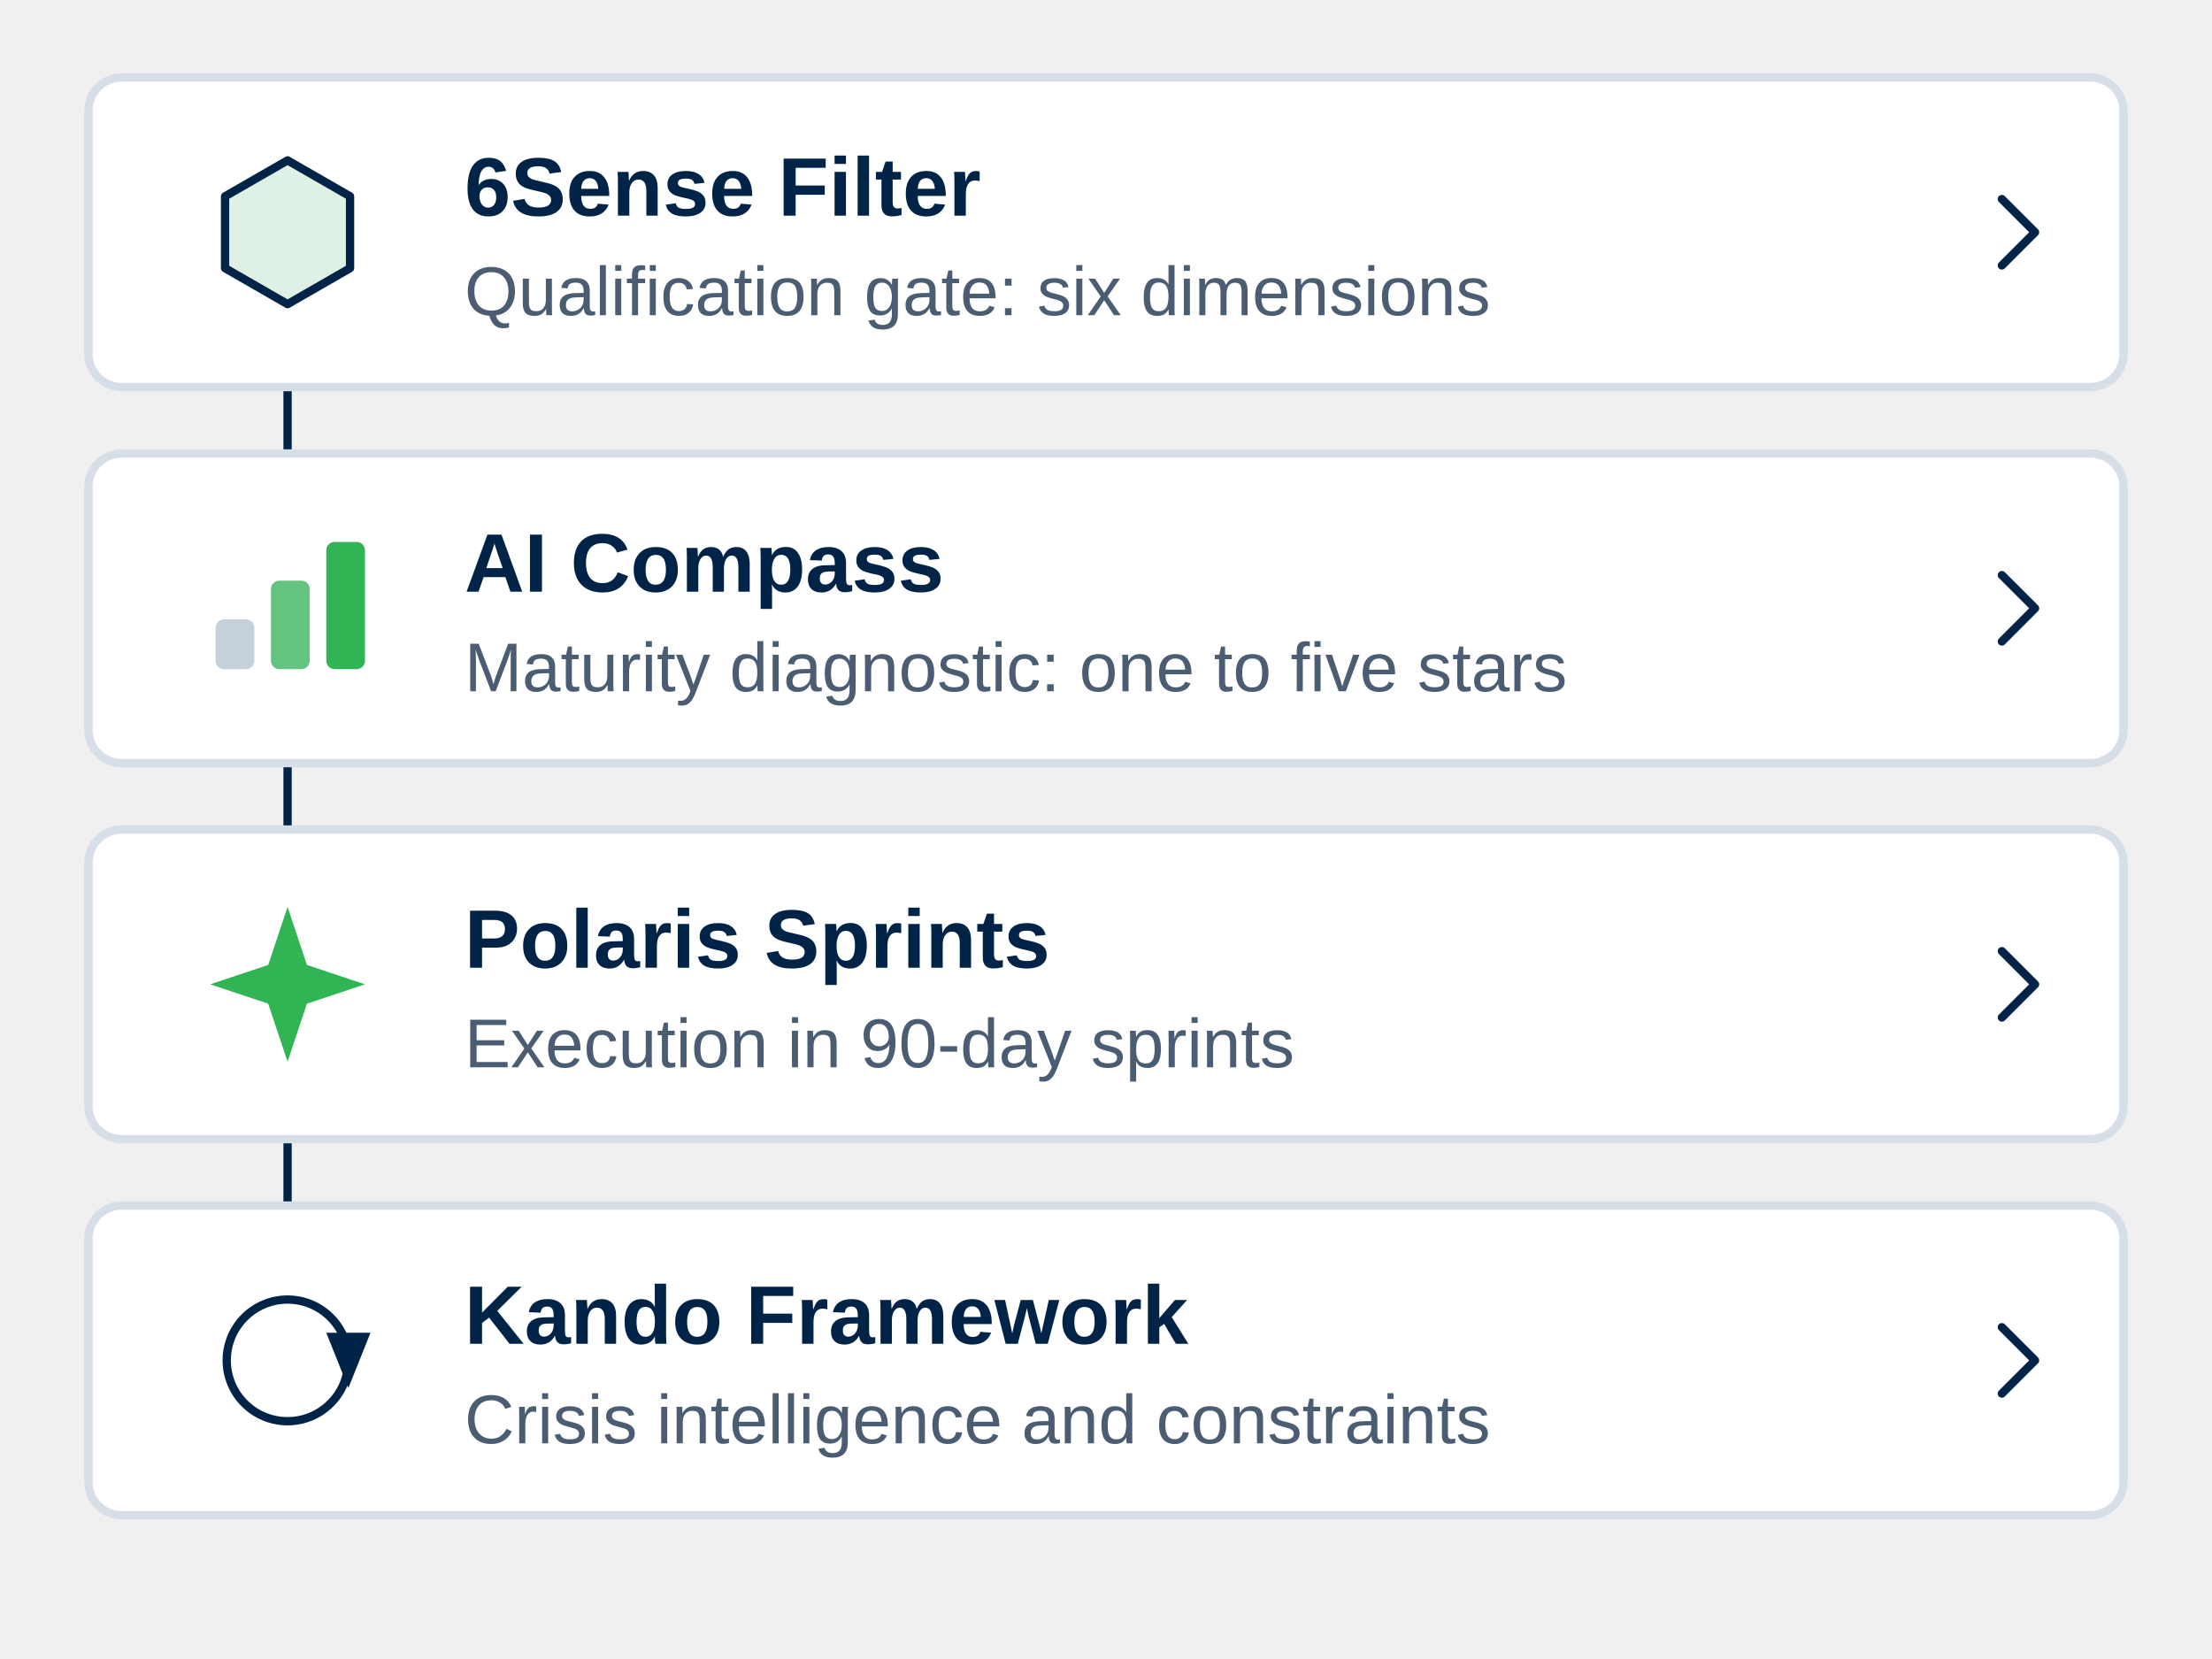
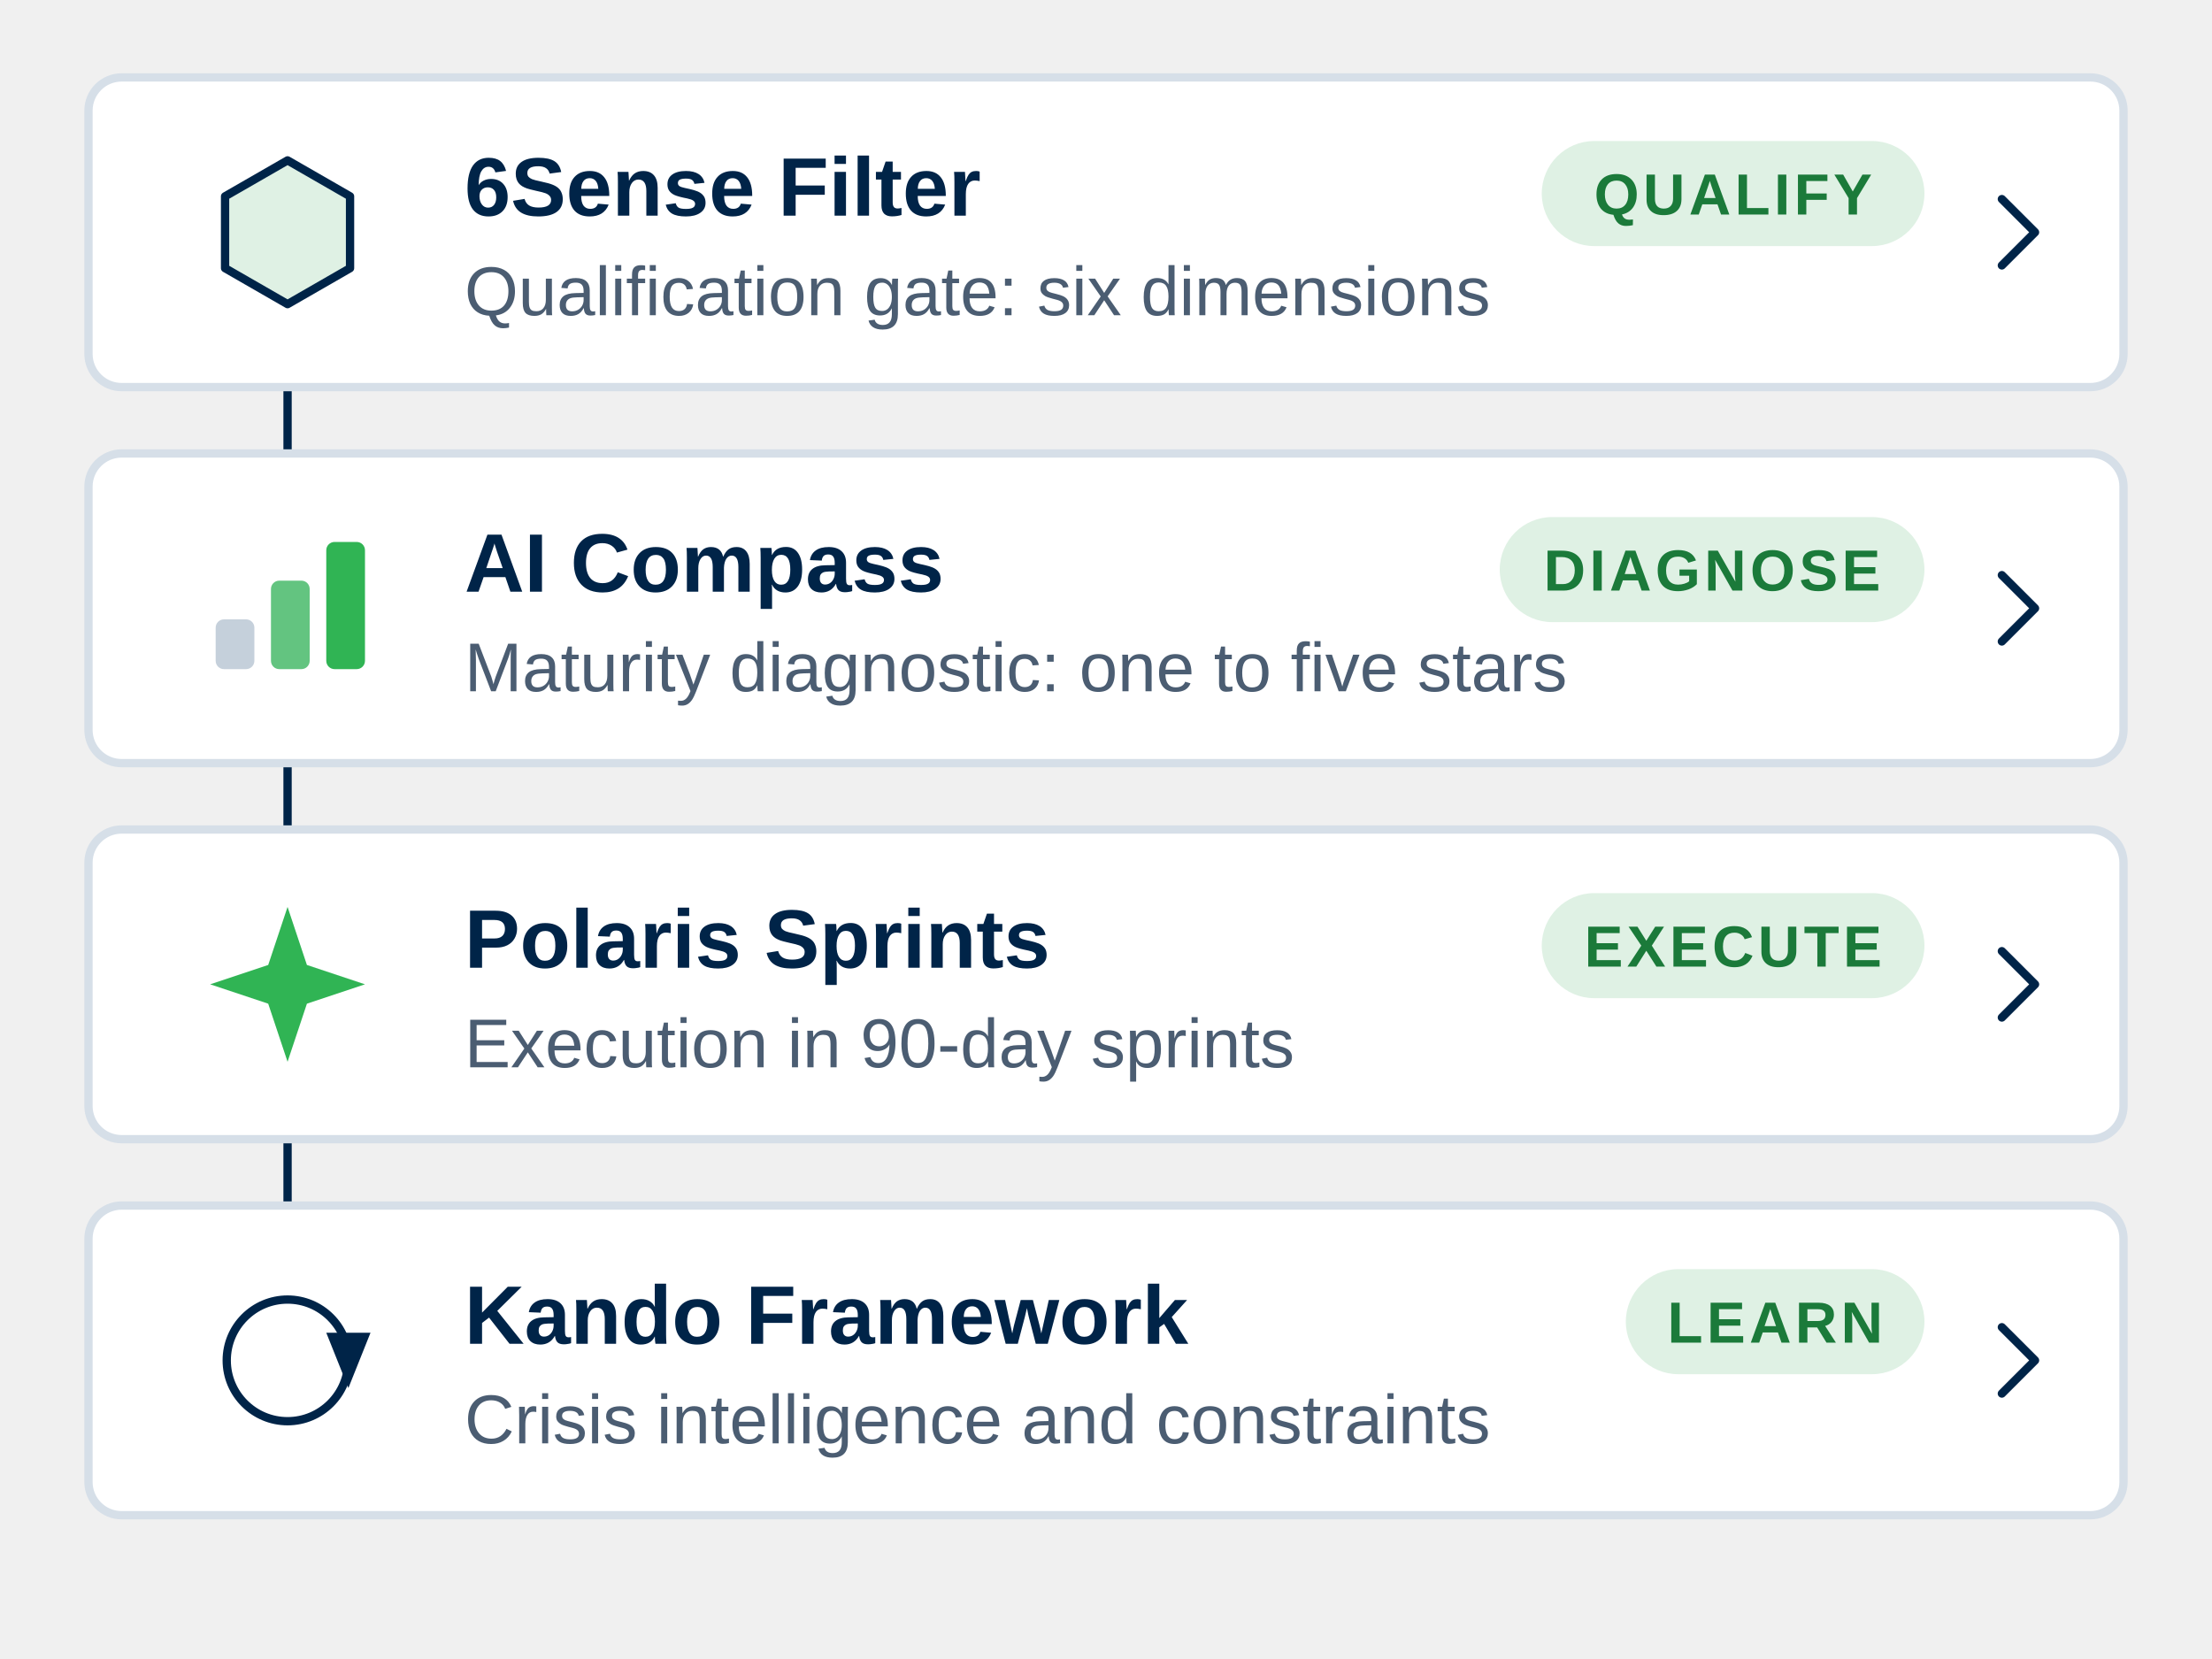
<svg xmlns="http://www.w3.org/2000/svg" viewBox="0 0 400 300" role="group" aria-labelledby="t d" font-family="Schibsted Grotesk, Segoe UI, Arial, sans-serif">
  <line x1="52" y1="70" x2="52" y2="82" stroke="#002448" stroke-width="1.5" />
  <a href="/startups.html">
    <rect class="diagram-row" x="16" y="14" width="368" height="56" rx="6" fill="#ffffff" stroke="#d6dfe8" stroke-width="1.5" />
    <polygon points="52.0,29.0 63.3,35.5 63.3,48.5 52.0,55.0 40.7,48.5 40.7,35.5" fill="#dff1e4" stroke="#002448" stroke-width="1.5" stroke-linejoin="round" />
    <text x="84" y="39" font-size="15" font-weight="700" fill="#002448">6Sense Filter</text>
+     <rect x="278.8" y="25.5" width="69.2" height="19" rx="9.5" fill="#dff1e4" />
+     <text x="313.4" y="38.8" font-size="10.5" font-weight="700" letter-spacing="0.7" text-anchor="middle" fill="#1b7a3a">QUALIFY</text>
    <text x="84" y="57" font-size="12.5" font-weight="500" fill="#4b5d72">Qualification gate: six dimensions</text>
    <path d="M362,36.0 l6,6 l-6,6" fill="none" stroke="#002448" stroke-width="1.5" stroke-linecap="round" stroke-linejoin="round" />
  </a>
  <line x1="52" y1="138" x2="52" y2="150" stroke="#002448" stroke-width="1.5" />
  <a href="/ai-compass.html">
    <rect class="diagram-row" x="16" y="82" width="368" height="56" rx="6" fill="#ffffff" stroke="#d6dfe8" stroke-width="1.5" />
    <rect x="39" y="112.0" width="7" height="9" rx="1.5" fill="#c5d0db" />
    <rect x="49" y="105.0" width="7" height="16" rx="1.5" fill="#63c480" />
    <rect x="59" y="98.0" width="7" height="23" rx="1.5" fill="#30b454" />
    <text x="84" y="107" font-size="15" font-weight="700" fill="#002448">AI Compass</text>
+     <rect x="271.2" y="93.5" width="76.8" height="19" rx="9.5" fill="#dff1e4" />
+     <text x="309.6" y="106.8" font-size="10.5" font-weight="700" letter-spacing="0.7" text-anchor="middle" fill="#1b7a3a">DIAGNOSE</text>
    <text x="84" y="125" font-size="12.5" font-weight="500" fill="#4b5d72">Maturity diagnostic: one to five stars</text>
    <path d="M362,104.0 l6,6 l-6,6" fill="none" stroke="#002448" stroke-width="1.5" stroke-linecap="round" stroke-linejoin="round" />
  </a>
  <line x1="52" y1="206" x2="52" y2="218" stroke="#002448" stroke-width="1.5" />
  <a href="/polaris.html">
    <rect class="diagram-row" x="16" y="150" width="368" height="56" rx="6" fill="#ffffff" stroke="#d6dfe8" stroke-width="1.5" />
    <polygon points="52.0,164.0 55.5,174.5 66.0,178.0 55.5,181.5 52.0,192.0 48.5,181.5 38.0,178.0 48.5,174.5" fill="#30b454" />
    <text x="84" y="175" font-size="15" font-weight="700" fill="#002448">Polaris Sprints</text>
+     <rect x="278.8" y="161.5" width="69.2" height="19" rx="9.5" fill="#dff1e4" />
+     <text x="313.4" y="174.8" font-size="10.5" font-weight="700" letter-spacing="0.7" text-anchor="middle" fill="#1b7a3a">EXECUTE</text>
    <text x="84" y="193" font-size="12.5" font-weight="500" fill="#4b5d72">Execution in 90-day sprints</text>
    <path d="M362,172.0 l6,6 l-6,6" fill="none" stroke="#002448" stroke-width="1.5" stroke-linecap="round" stroke-linejoin="round" />
  </a>
  <a href="/lumina.html">
    <rect class="diagram-row" x="16" y="218" width="368" height="56" rx="6" fill="#ffffff" stroke="#d6dfe8" stroke-width="1.5" />
    <circle cx="52" cy="246.0" r="11" fill="none" stroke="#002448" stroke-width="1.5" />
    <path d="M-5,-4 L5,0 L-5,4 z" fill="#002448" transform="translate(63,246.0) rotate(90)" />
    <text x="84" y="243" font-size="15" font-weight="700" fill="#002448">Kando Framework</text>
+     <rect x="294.0" y="229.5" width="54.0" height="19" rx="9.5" fill="#dff1e4" />
+     <text x="321.0" y="242.8" font-size="10.5" font-weight="700" letter-spacing="0.7" text-anchor="middle" fill="#1b7a3a">LEARN</text>
    <text x="84" y="261" font-size="12.5" font-weight="500" fill="#4b5d72">Crisis intelligence and constraints</text>
    <path d="M362,240.0 l6,6 l-6,6" fill="none" stroke="#002448" stroke-width="1.5" stroke-linecap="round" stroke-linejoin="round" />
  </a>
</svg>
